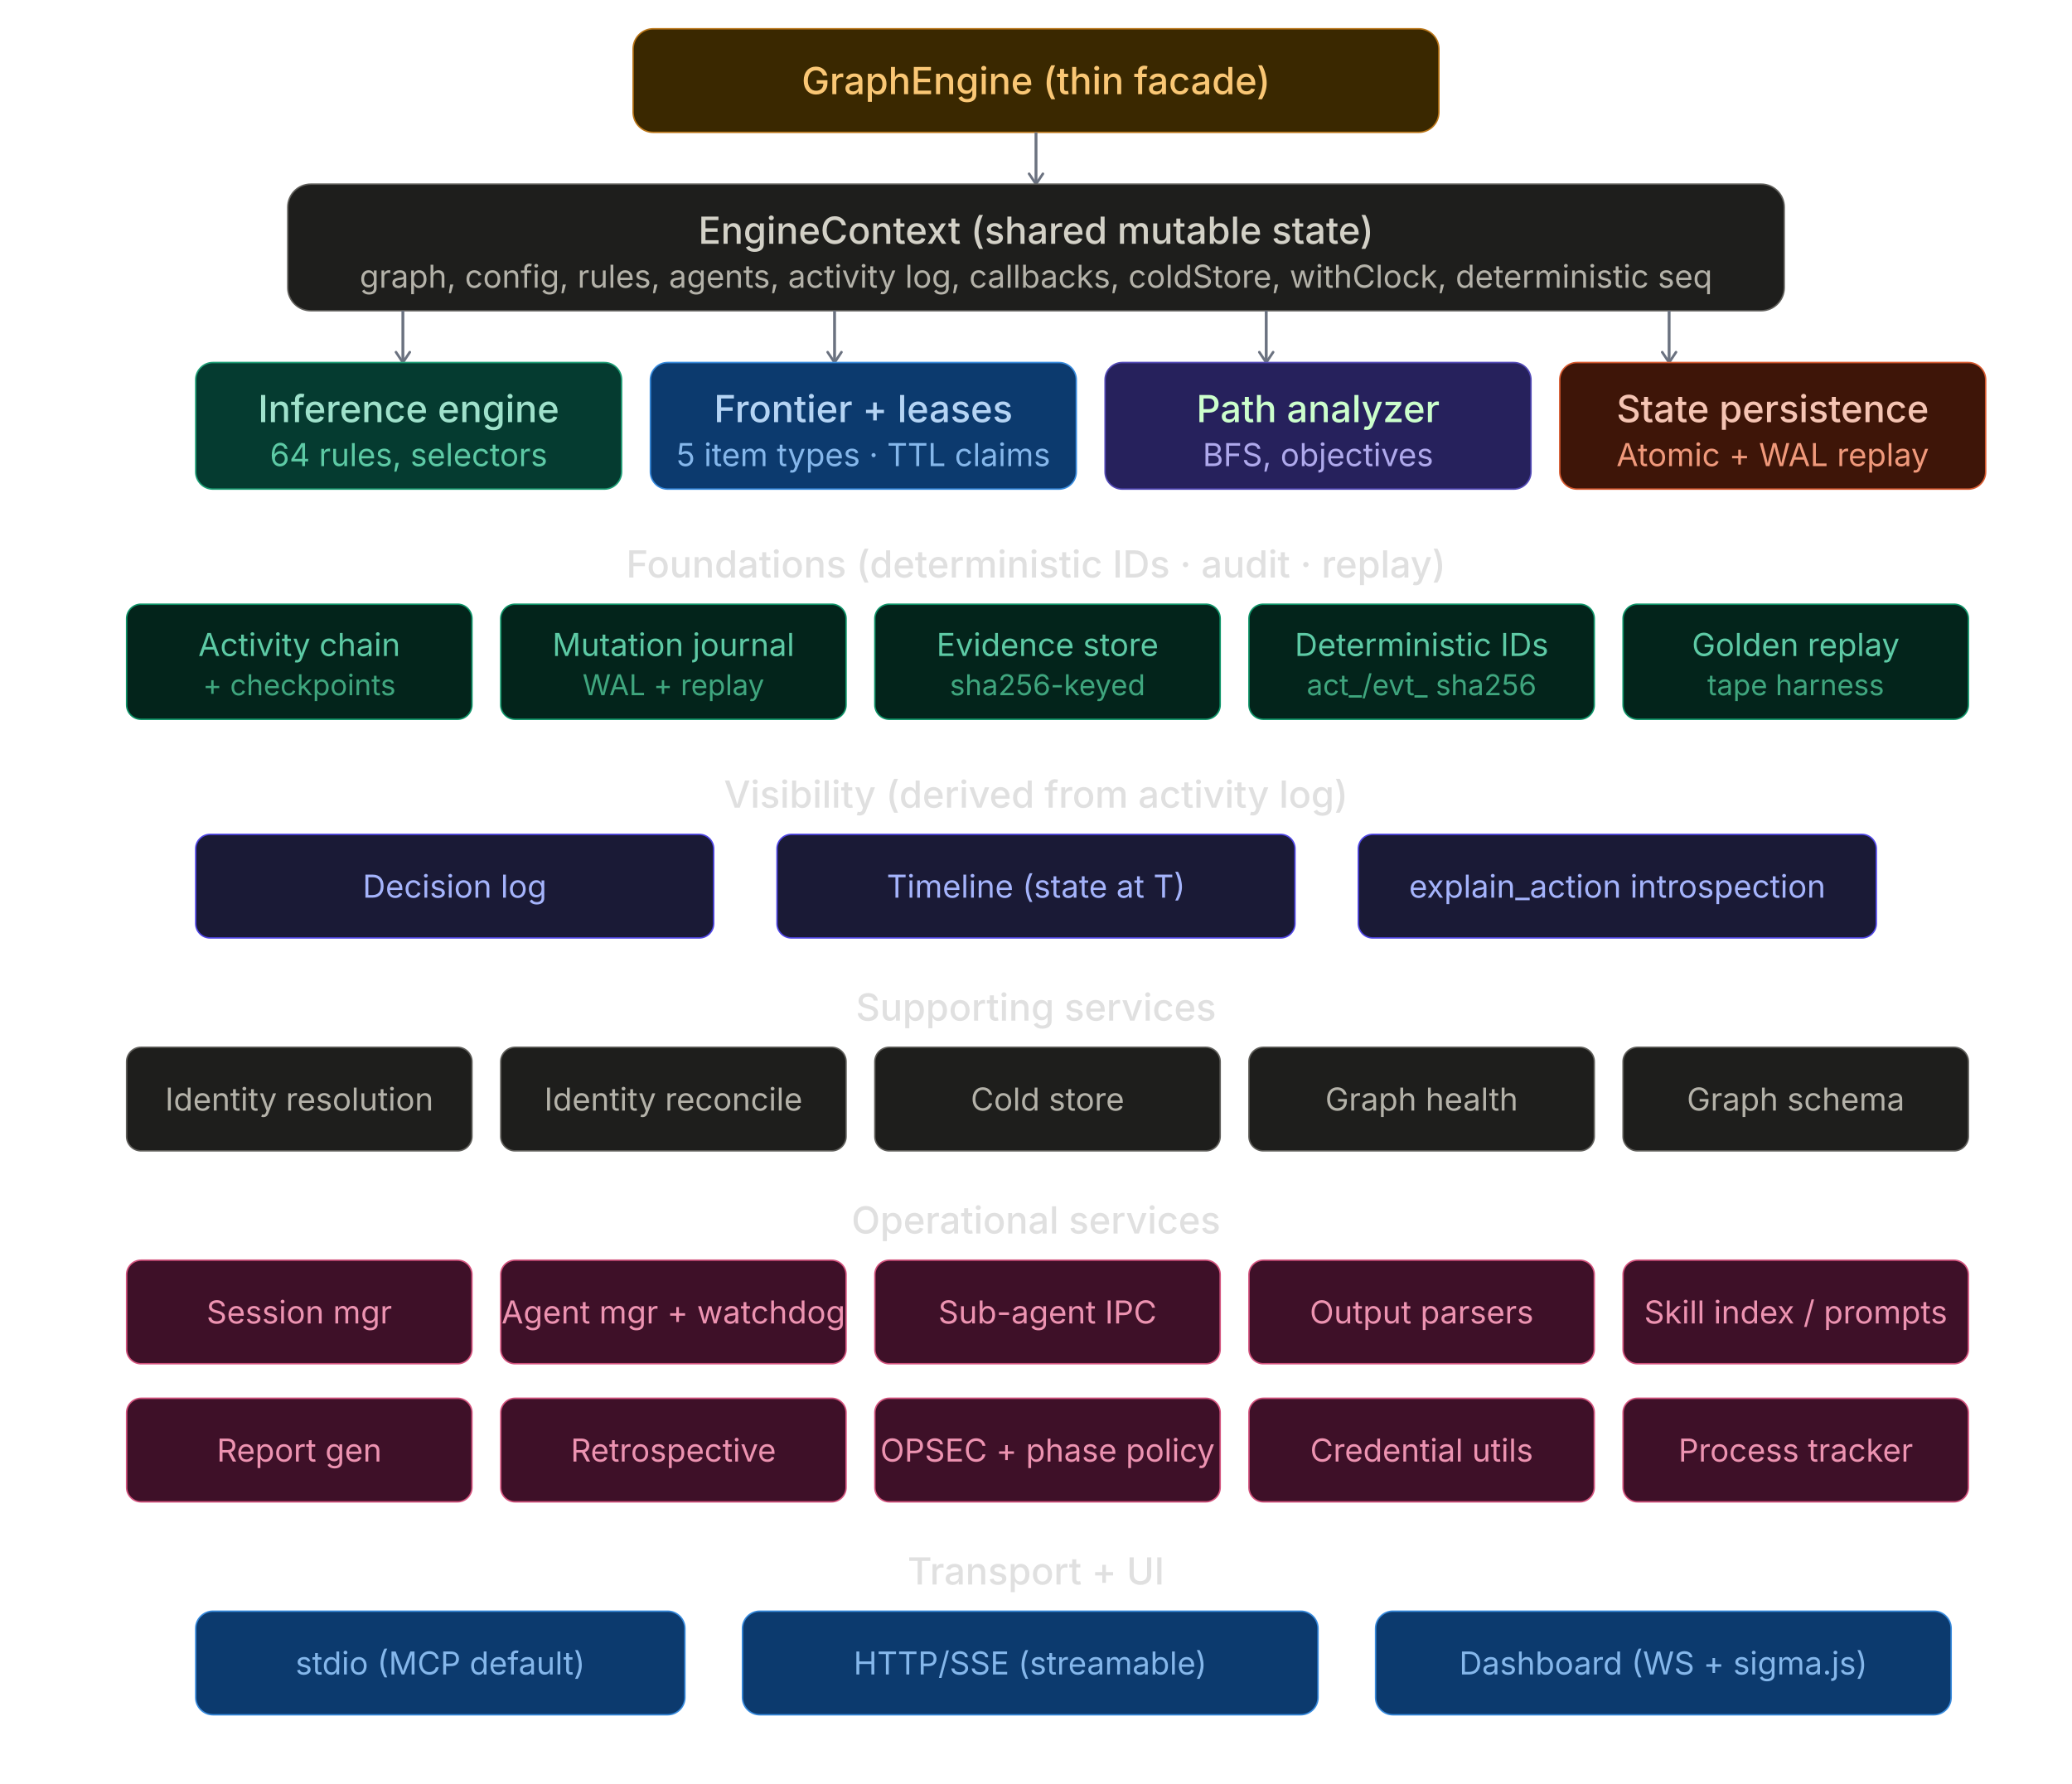
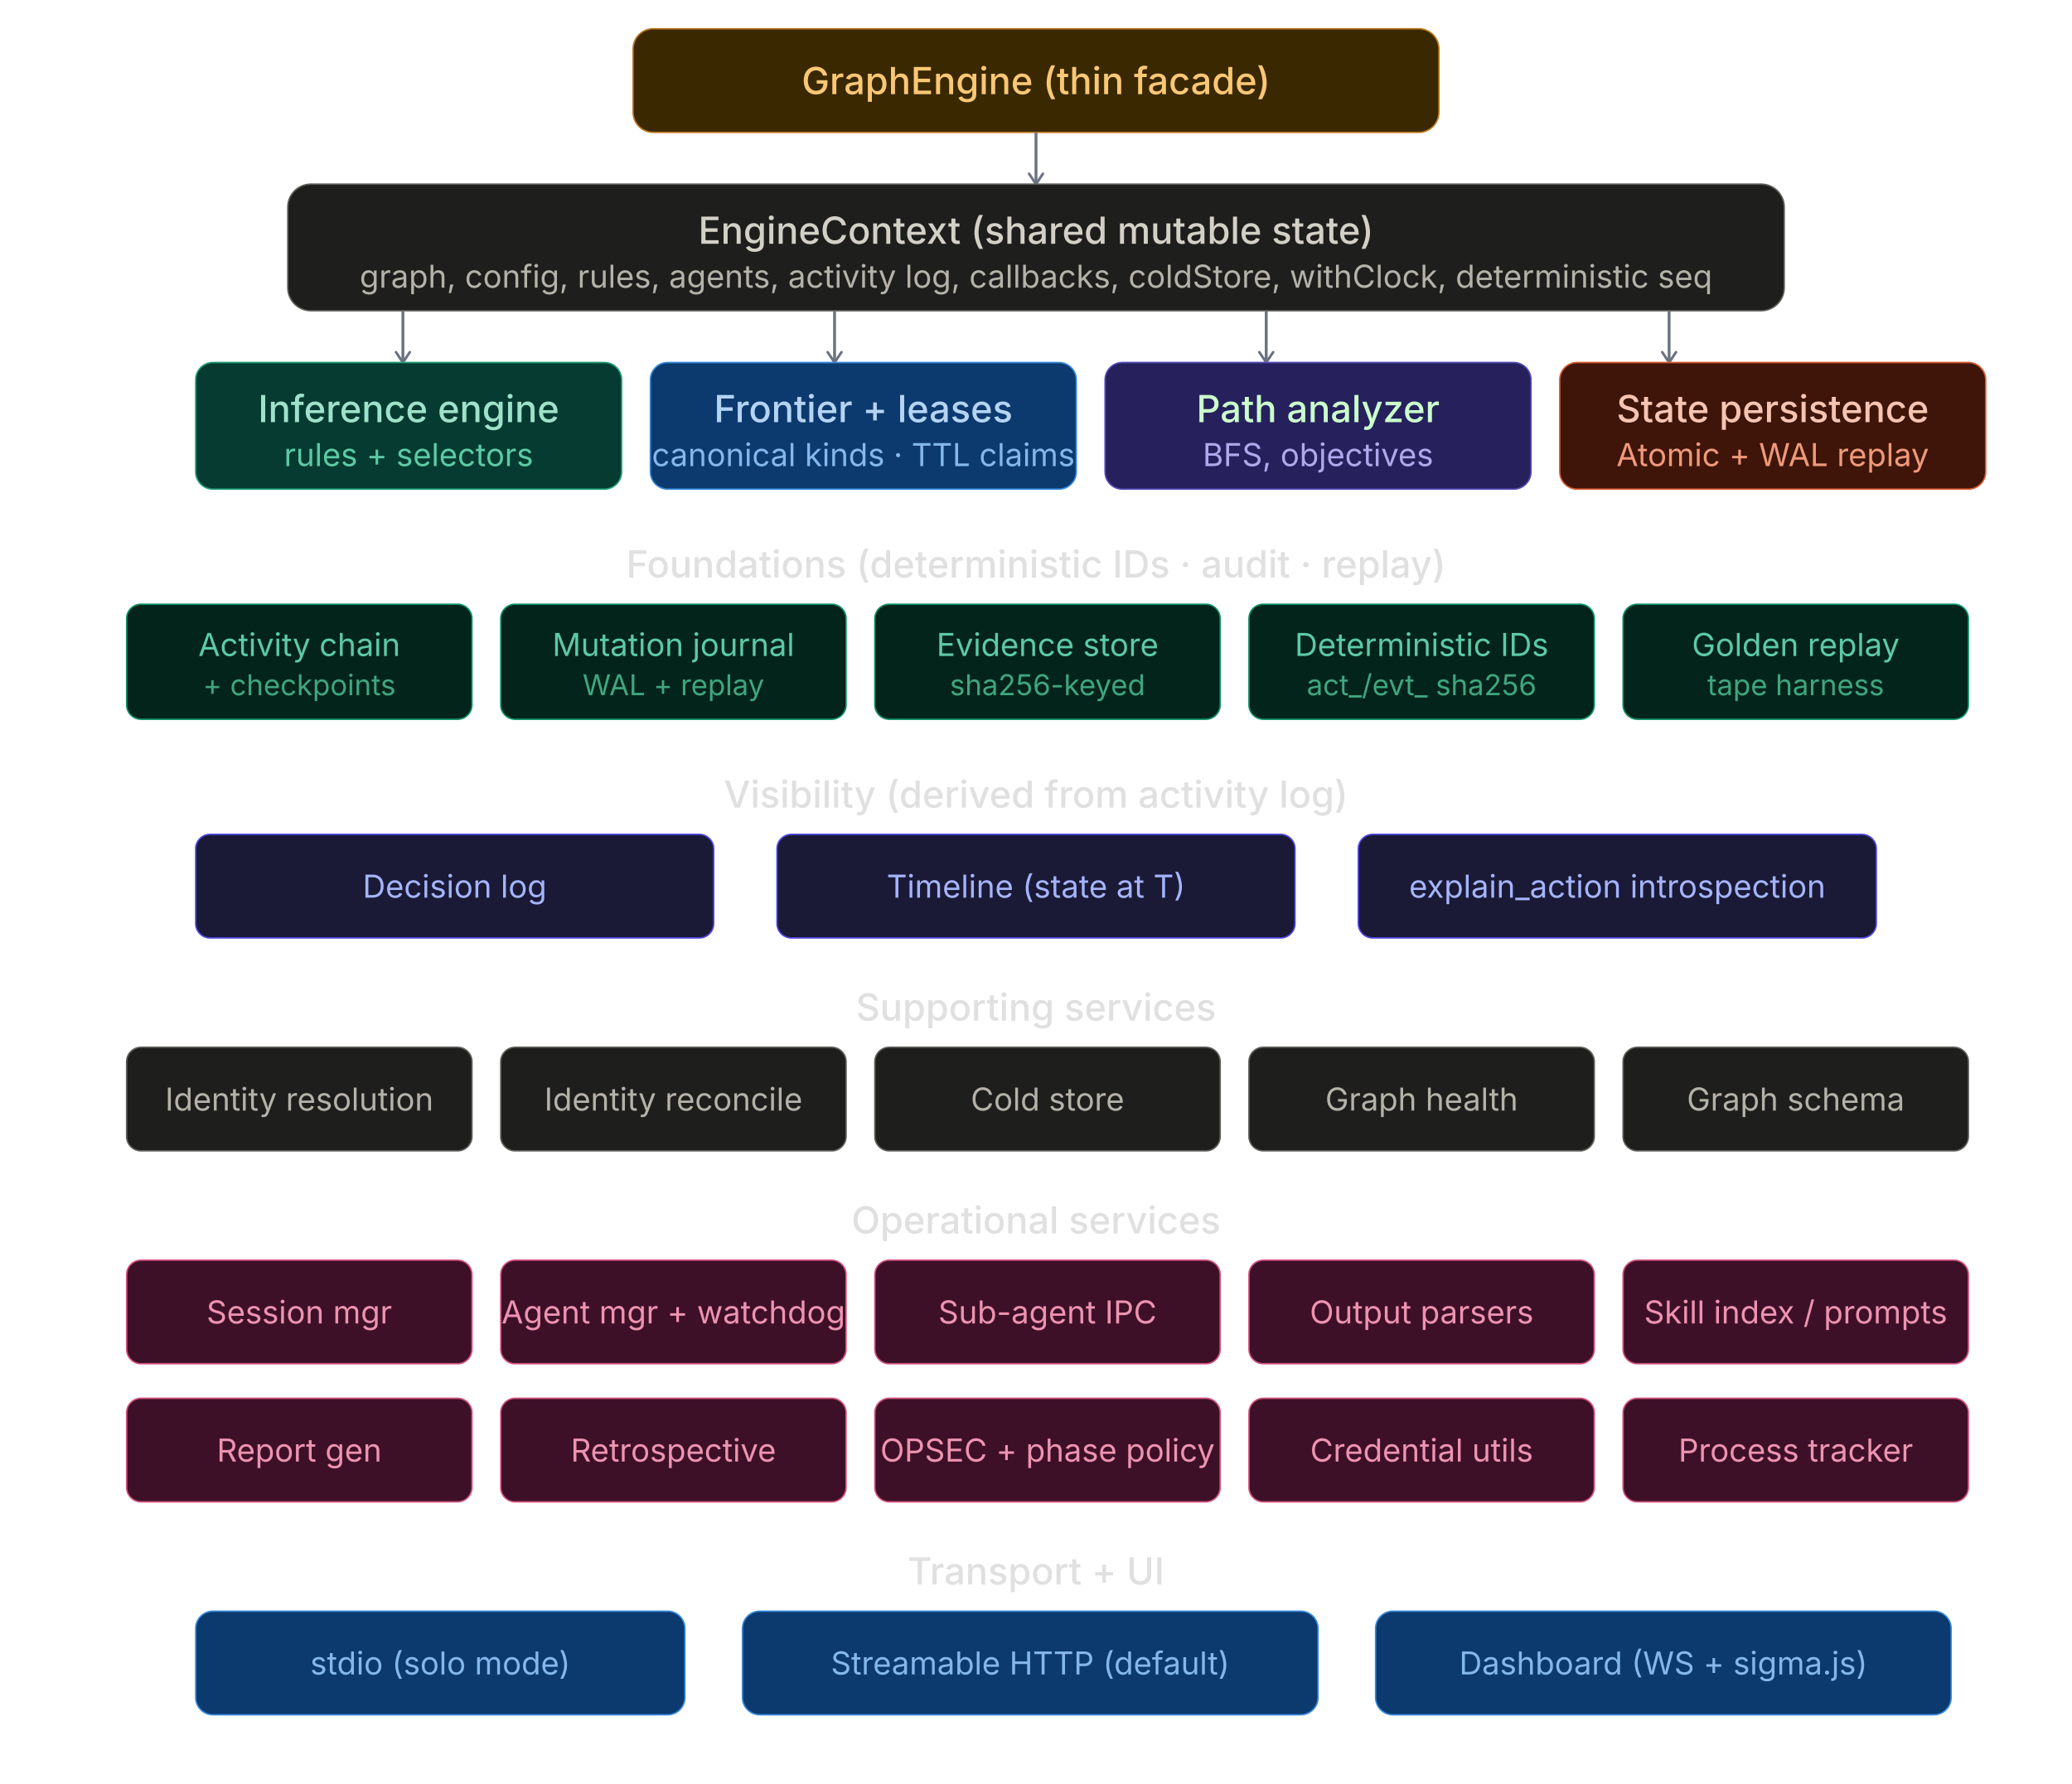
<svg xmlns="http://www.w3.org/2000/svg" viewBox="0 0 720 620">
  <style>
  text{font-family:'Inter',-apple-system,BlinkMacSystemFont,sans-serif}
  .th{font-size:13px;font-weight:500;fill:#e0e0e0}
  .ts{font-size:11px;fill:#9ca3af}
  .tx{font-size:10px;fill:#7a8290}
  .arr{stroke:#6b7280;stroke-width:1}
  .n-purple rect{fill:#26215C;stroke:#534AB7;stroke-width:.5}
  .n-purple .th{fill:#CCFFCC}.n-purple .ts{fill:#AFA9EC}
  .n-blue rect{fill:#0C3A6E;stroke:#378ADD;stroke-width:.5}
  .n-blue .th{fill:#B5D4F4}.n-blue .ts{fill:#85B7EB}
  .n-teal rect{fill:#053B30;stroke:#1D9E75;stroke-width:.5}
  .n-teal .th{fill:#9FE1CB}.n-teal .ts{fill:#5DCAA5}
  .n-amber rect{fill:#3A2800;stroke:#BA7517;stroke-width:.5}
  .n-amber .th{fill:#FAC775}.n-amber .ts{fill:#EF9F27}
  .n-coral rect{fill:#3E1508;stroke:#D85A30;stroke-width:.5}
  .n-coral .th{fill:#F5C4B3}.n-coral .ts{fill:#F0997B}
  .n-pink rect{fill:#3E1028;stroke:#D4537E;stroke-width:.5}
  .n-pink .th{fill:#F4C0D1}.n-pink .ts{fill:#ED93B1}
  .n-gray rect{fill:#1e1e1c;stroke:#5F5E5A;stroke-width:.5}
  .n-gray .th{fill:#D3D1C7}.n-gray .ts{fill:#B4B2A9}
  .n-emerald rect{fill:#03241B;stroke:#0E9468;stroke-width:.5}
  .n-emerald .th{fill:#A8EBD0}.n-emerald .ts{fill:#5DCAA5}.n-emerald .tx{fill:#3FA67E}
  .n-violet rect{fill:#1A1A36;stroke:#4F46E5;stroke-width:.5}
  .n-violet .th{fill:#C7D2FE}.n-violet .ts{fill:#A5B4FC}
</style>
  <rect width="100%" height="100%" fill="transparent" rx="6" />
  <defs>
    <marker id="arr" viewBox="0 0 10 10" refX="8" refY="5" markerWidth="6" markerHeight="6" orient="auto-start-reverse">
      <path d="M2 1L8 5L2 9" fill="none" stroke="context-stroke" stroke-width="1.5" stroke-linecap="round" stroke-linejoin="round" />
    </marker>
  </defs>
  <g class="n-amber">
    <rect x="220" y="10" width="280" height="36" rx="7" />
    <text class="th" x="360" y="28" text-anchor="middle" dominant-baseline="central">GraphEngine (thin facade)</text>
  </g>
  <line x1="360" y1="46" x2="360" y2="64" class="arr" marker-end="url(#arr)" />
  <g class="n-gray">
    <rect x="100" y="64" width="520" height="44" rx="8" />
    <text class="th" x="360" y="80" text-anchor="middle" dominant-baseline="central">EngineContext (shared mutable state)</text>
    <text class="ts" x="360" y="96" text-anchor="middle" dominant-baseline="central">graph, config, rules, agents, activity log, callbacks, coldStore, withClock, deterministic seq</text>
  </g>
  <line x1="140" y1="108" x2="140" y2="126" class="arr" marker-end="url(#arr)" />
  <line x1="290" y1="108" x2="290" y2="126" class="arr" marker-end="url(#arr)" />
  <line x1="440" y1="108" x2="440" y2="126" class="arr" marker-end="url(#arr)" />
  <line x1="580" y1="108" x2="580" y2="126" class="arr" marker-end="url(#arr)" />
  <g class="n-teal">
    <rect x="68" y="126" width="148" height="44" rx="6" />
    <text class="th" x="142" y="142" text-anchor="middle" dominant-baseline="central">Inference engine</text>
-     <text class="ts" x="142" y="158" text-anchor="middle" dominant-baseline="central">64 rules, selectors</text>
+     <text class="ts" x="142" y="158" text-anchor="middle" dominant-baseline="central">rules + selectors</text>
  </g>
  <g class="n-blue">
    <rect x="226" y="126" width="148" height="44" rx="6" />
    <text class="th" x="300" y="142" text-anchor="middle" dominant-baseline="central">Frontier + leases</text>
-     <text class="ts" x="300" y="158" text-anchor="middle" dominant-baseline="central">5 item types · TTL claims</text>
+     <text class="ts" x="300" y="158" text-anchor="middle" dominant-baseline="central">canonical kinds · TTL claims</text>
  </g>
  <g class="n-purple">
    <rect x="384" y="126" width="148" height="44" rx="6" />
    <text class="th" x="458" y="142" text-anchor="middle" dominant-baseline="central">Path analyzer</text>
    <text class="ts" x="458" y="158" text-anchor="middle" dominant-baseline="central">BFS, objectives</text>
  </g>
  <g class="n-coral">
    <rect x="542" y="126" width="148" height="44" rx="6" />
    <text class="th" x="616" y="142" text-anchor="middle" dominant-baseline="central">State persistence</text>
    <text class="ts" x="616" y="158" text-anchor="middle" dominant-baseline="central">Atomic + WAL replay</text>
  </g>
  <text class="th" x="360" y="196" text-anchor="middle" dominant-baseline="central">Foundations (deterministic IDs · audit · replay)</text>
  <g class="n-emerald">
    <rect x="44" y="210" width="120" height="40" rx="5" />
    <text class="ts" x="104" y="224" text-anchor="middle" dominant-baseline="central">Activity chain</text>
    <text class="tx" x="104" y="238" text-anchor="middle" dominant-baseline="central">+ checkpoints</text>
  </g>
  <g class="n-emerald">
    <rect x="174" y="210" width="120" height="40" rx="5" />
    <text class="ts" x="234" y="224" text-anchor="middle" dominant-baseline="central">Mutation journal</text>
    <text class="tx" x="234" y="238" text-anchor="middle" dominant-baseline="central">WAL + replay</text>
  </g>
  <g class="n-emerald">
    <rect x="304" y="210" width="120" height="40" rx="5" />
    <text class="ts" x="364" y="224" text-anchor="middle" dominant-baseline="central">Evidence store</text>
    <text class="tx" x="364" y="238" text-anchor="middle" dominant-baseline="central">sha256-keyed</text>
  </g>
  <g class="n-emerald">
    <rect x="434" y="210" width="120" height="40" rx="5" />
    <text class="ts" x="494" y="224" text-anchor="middle" dominant-baseline="central">Deterministic IDs</text>
    <text class="tx" x="494" y="238" text-anchor="middle" dominant-baseline="central">act_/evt_ sha256</text>
  </g>
  <g class="n-emerald">
    <rect x="564" y="210" width="120" height="40" rx="5" />
    <text class="ts" x="624" y="224" text-anchor="middle" dominant-baseline="central">Golden replay</text>
    <text class="tx" x="624" y="238" text-anchor="middle" dominant-baseline="central">tape harness</text>
  </g>
  <text class="th" x="360" y="276" text-anchor="middle" dominant-baseline="central">Visibility (derived from activity log)</text>
  <g class="n-violet">
    <rect x="68" y="290" width="180" height="36" rx="5" />
    <text class="ts" x="158" y="308" text-anchor="middle" dominant-baseline="central">Decision log</text>
  </g>
  <g class="n-violet">
    <rect x="270" y="290" width="180" height="36" rx="5" />
    <text class="ts" x="360" y="308" text-anchor="middle" dominant-baseline="central">Timeline (state at T)</text>
  </g>
  <g class="n-violet">
    <rect x="472" y="290" width="180" height="36" rx="5" />
    <text class="ts" x="562" y="308" text-anchor="middle" dominant-baseline="central">explain_action introspection</text>
  </g>
  <text class="th" x="360" y="350" text-anchor="middle" dominant-baseline="central">Supporting services</text>
  <g class="n-gray">
    <rect x="44" y="364" width="120" height="36" rx="5" />
    <text class="ts" x="104" y="382" text-anchor="middle" dominant-baseline="central">Identity resolution</text>
  </g>
  <g class="n-gray">
    <rect x="174" y="364" width="120" height="36" rx="5" />
    <text class="ts" x="234" y="382" text-anchor="middle" dominant-baseline="central">Identity reconcile</text>
  </g>
  <g class="n-gray">
    <rect x="304" y="364" width="120" height="36" rx="5" />
    <text class="ts" x="364" y="382" text-anchor="middle" dominant-baseline="central">Cold store</text>
  </g>
  <g class="n-gray">
    <rect x="434" y="364" width="120" height="36" rx="5" />
    <text class="ts" x="494" y="382" text-anchor="middle" dominant-baseline="central">Graph health</text>
  </g>
  <g class="n-gray">
    <rect x="564" y="364" width="120" height="36" rx="5" />
    <text class="ts" x="624" y="382" text-anchor="middle" dominant-baseline="central">Graph schema</text>
  </g>
  <text class="th" x="360" y="424" text-anchor="middle" dominant-baseline="central">Operational services</text>
  <g class="n-pink">
    <rect x="44" y="438" width="120" height="36" rx="5" />
    <text class="ts" x="104" y="456" text-anchor="middle" dominant-baseline="central">Session mgr</text>
  </g>
  <g class="n-pink">
    <rect x="174" y="438" width="120" height="36" rx="5" />
    <text class="ts" x="234" y="456" text-anchor="middle" dominant-baseline="central">Agent mgr + watchdog</text>
  </g>
  <g class="n-pink">
    <rect x="304" y="438" width="120" height="36" rx="5" />
    <text class="ts" x="364" y="456" text-anchor="middle" dominant-baseline="central">Sub-agent IPC</text>
  </g>
  <g class="n-pink">
    <rect x="434" y="438" width="120" height="36" rx="5" />
    <text class="ts" x="494" y="456" text-anchor="middle" dominant-baseline="central">Output parsers</text>
  </g>
  <g class="n-pink">
    <rect x="564" y="438" width="120" height="36" rx="5" />
    <text class="ts" x="624" y="456" text-anchor="middle" dominant-baseline="central">Skill index / prompts</text>
  </g>
  <g class="n-pink">
    <rect x="44" y="486" width="120" height="36" rx="5" />
    <text class="ts" x="104" y="504" text-anchor="middle" dominant-baseline="central">Report gen</text>
  </g>
  <g class="n-pink">
    <rect x="174" y="486" width="120" height="36" rx="5" />
    <text class="ts" x="234" y="504" text-anchor="middle" dominant-baseline="central">Retrospective</text>
  </g>
  <g class="n-pink">
    <rect x="304" y="486" width="120" height="36" rx="5" />
    <text class="ts" x="364" y="504" text-anchor="middle" dominant-baseline="central">OPSEC + phase policy</text>
  </g>
  <g class="n-pink">
    <rect x="434" y="486" width="120" height="36" rx="5" />
    <text class="ts" x="494" y="504" text-anchor="middle" dominant-baseline="central">Credential utils</text>
  </g>
  <g class="n-pink">
    <rect x="564" y="486" width="120" height="36" rx="5" />
    <text class="ts" x="624" y="504" text-anchor="middle" dominant-baseline="central">Process tracker</text>
  </g>
  <text class="th" x="360" y="546" text-anchor="middle" dominant-baseline="central">Transport + UI</text>
  <g class="n-blue">
    <rect x="68" y="560" width="170" height="36" rx="6" />
-     <text class="ts" x="153" y="578" text-anchor="middle" dominant-baseline="central">stdio (MCP default)</text>
+     <text class="ts" x="153" y="578" text-anchor="middle" dominant-baseline="central">stdio (solo mode)</text>
  </g>
  <g class="n-blue">
    <rect x="258" y="560" width="200" height="36" rx="6" />
-     <text class="ts" x="358" y="578" text-anchor="middle" dominant-baseline="central">HTTP/SSE (streamable)</text>
+     <text class="ts" x="358" y="578" text-anchor="middle" dominant-baseline="central">Streamable HTTP (default)</text>
  </g>
  <g class="n-blue">
    <rect x="478" y="560" width="200" height="36" rx="6" />
    <text class="ts" x="578" y="578" text-anchor="middle" dominant-baseline="central">Dashboard (WS + sigma.js)</text>
  </g>
</svg>
